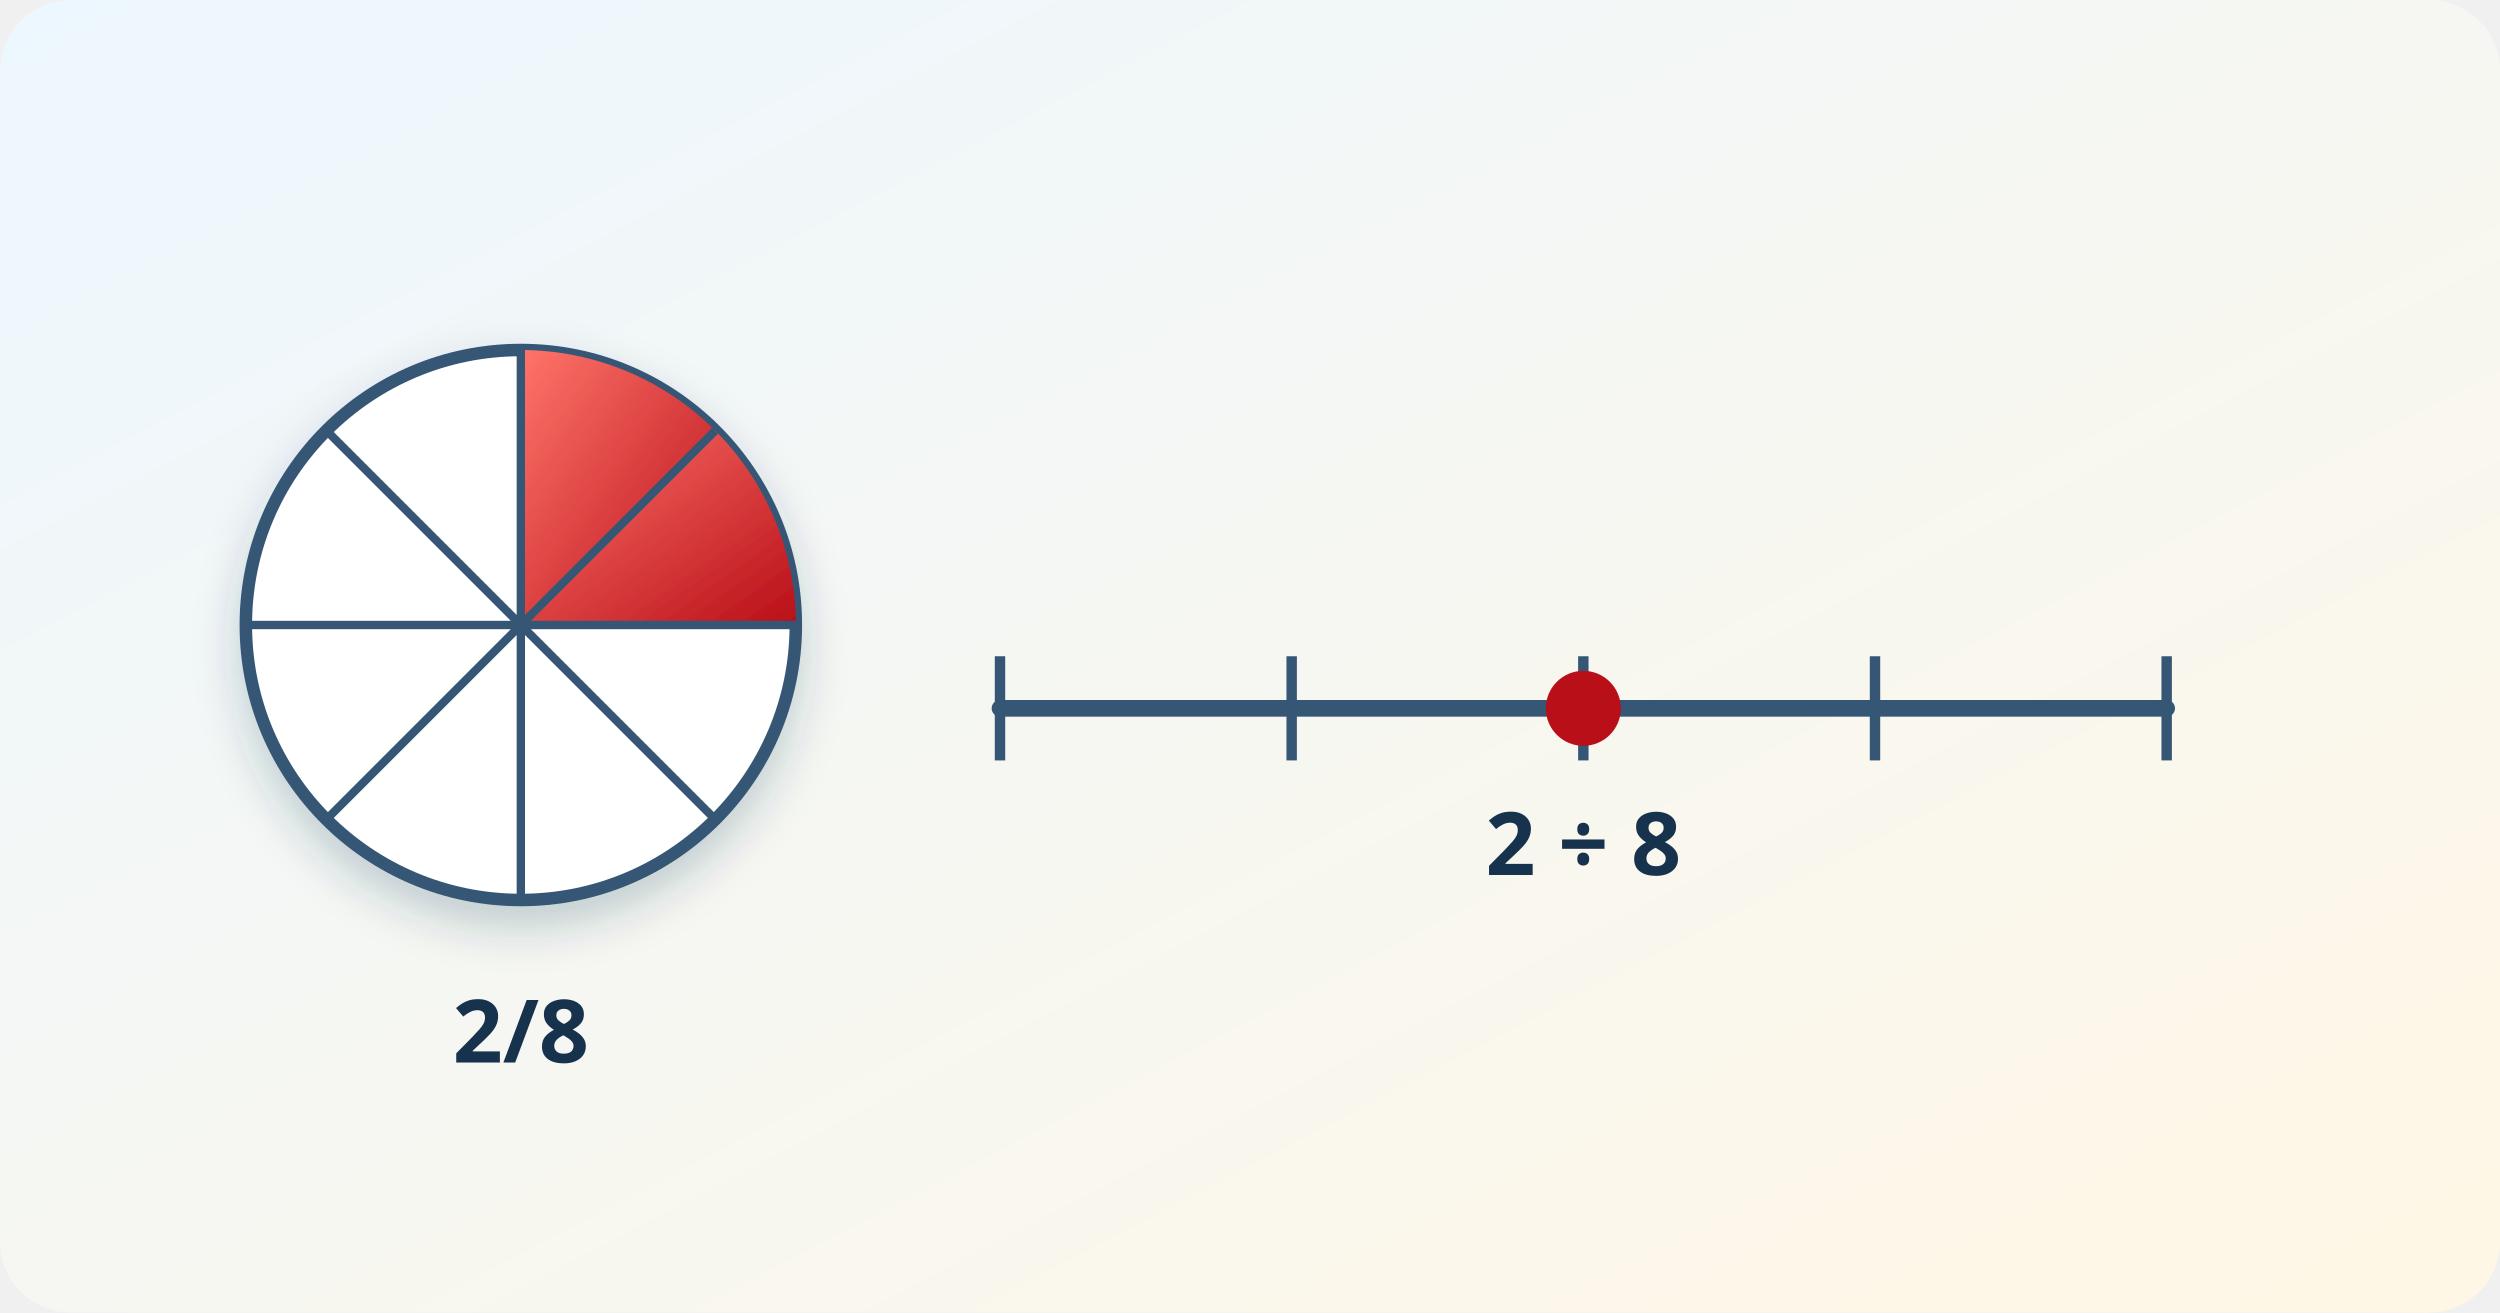
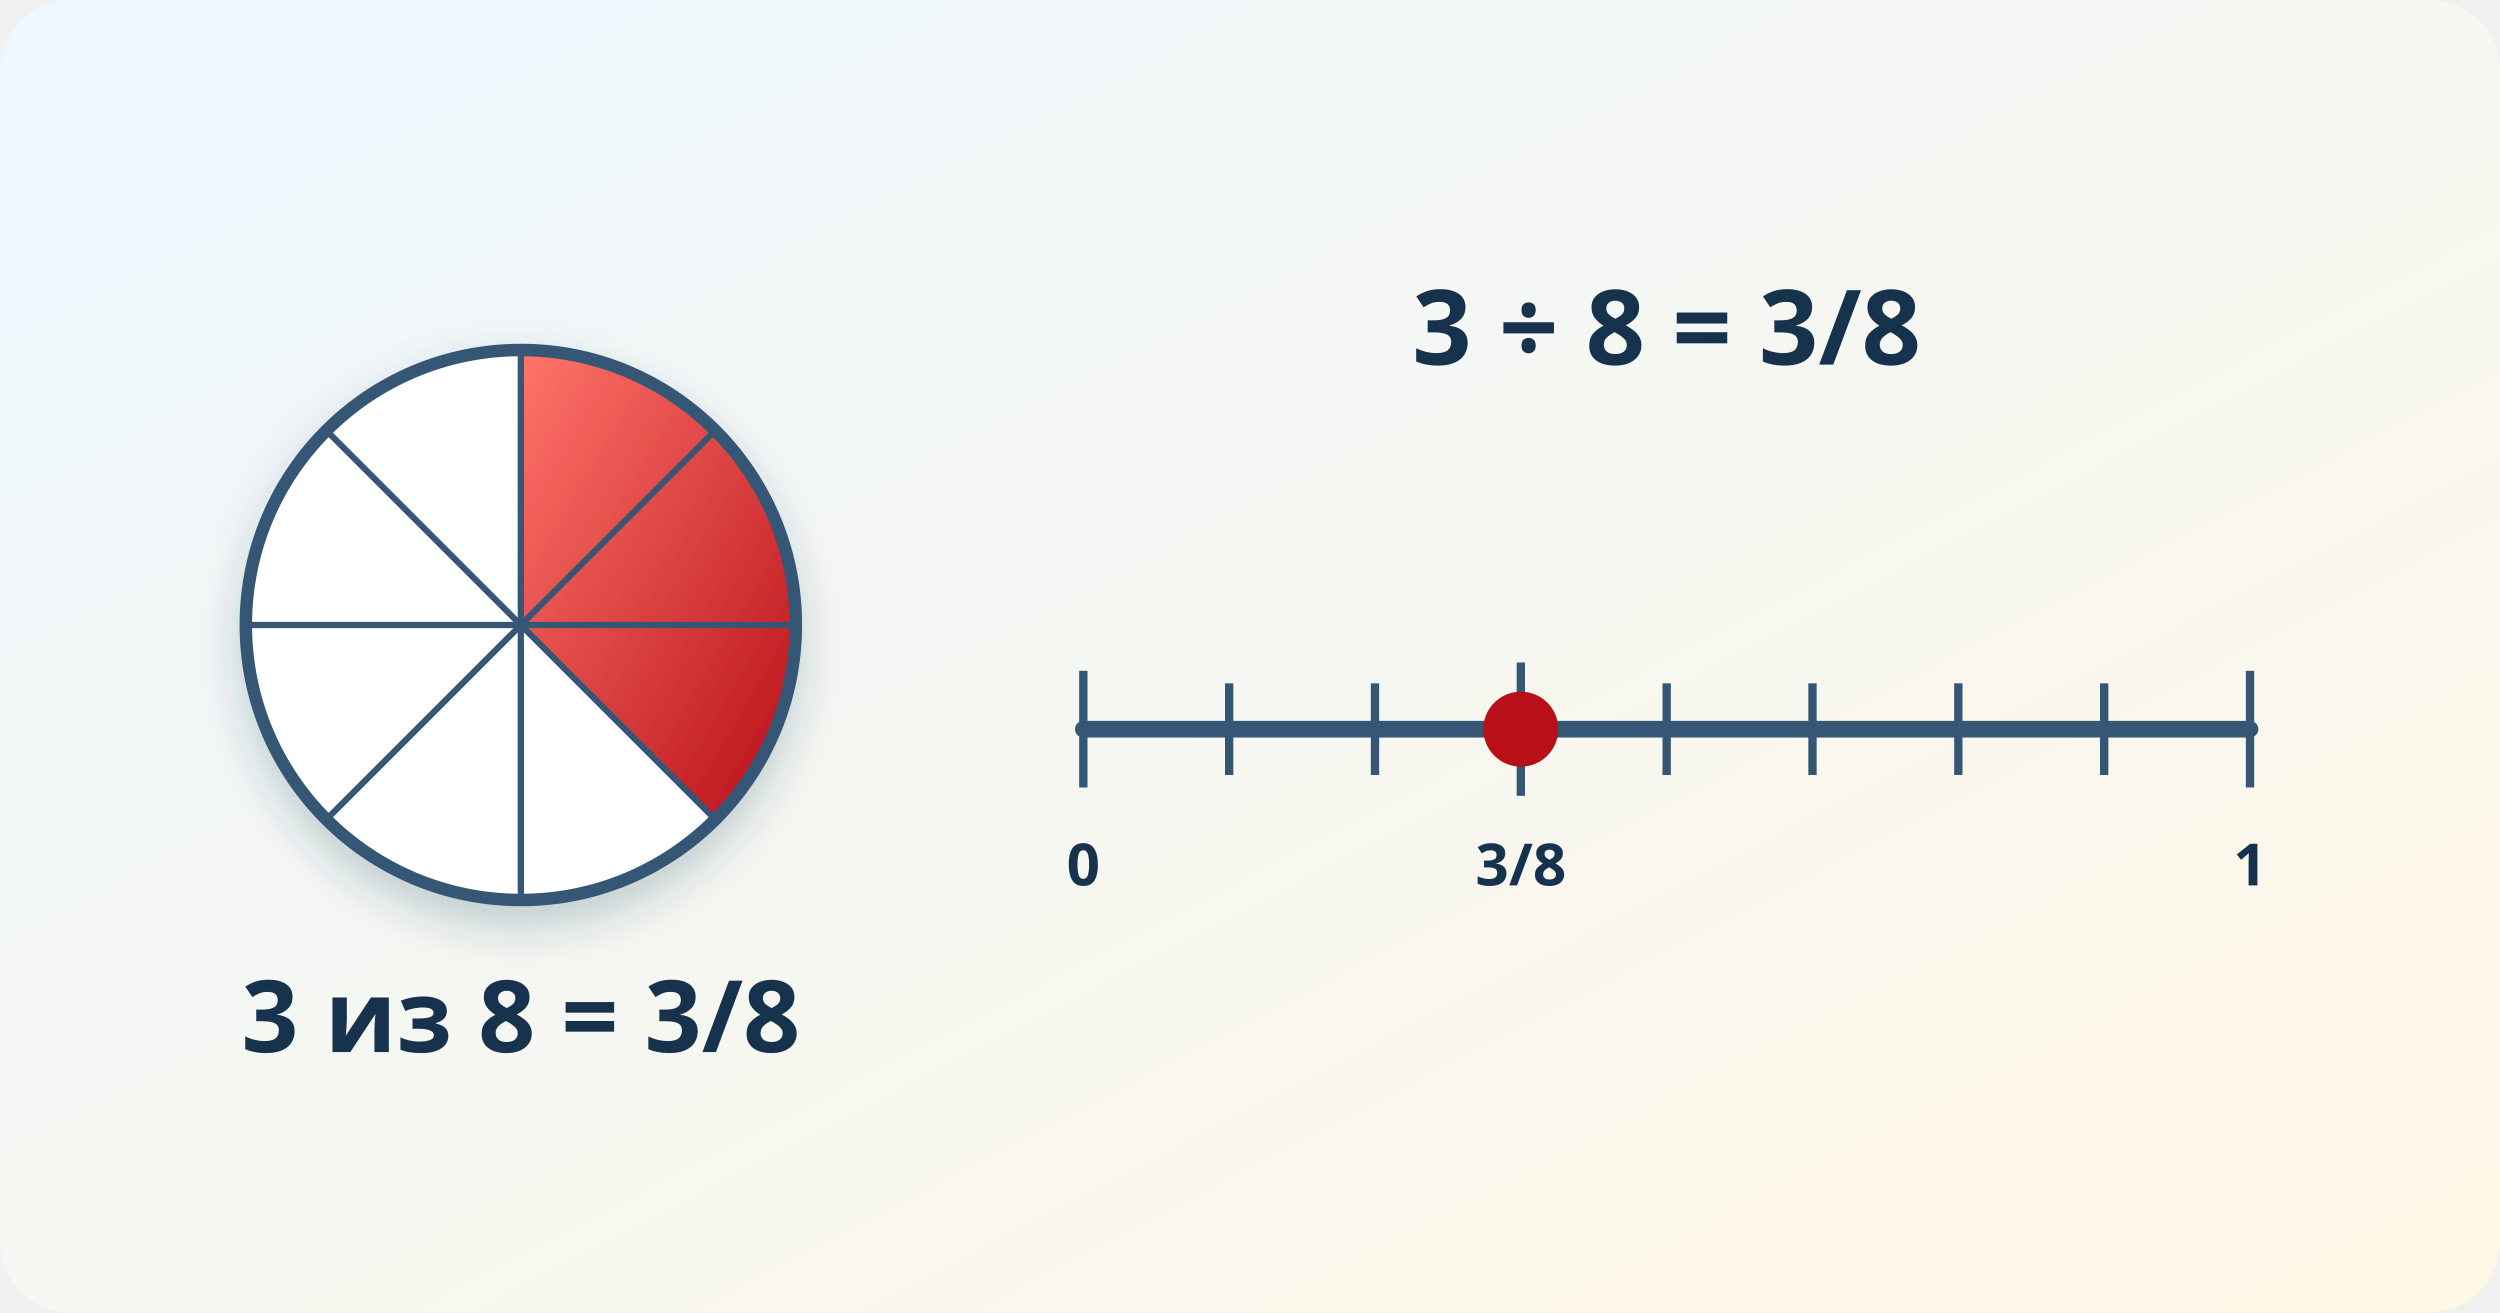
<svg xmlns="http://www.w3.org/2000/svg" viewBox="0 0 1200 630" role="img" aria-labelledby="title desc">
  <defs>
    <linearGradient id="bg" x1="0" y1="0" x2="1" y2="1">
      <stop stop-color="#edf7ff" />
      <stop offset="1" stop-color="#fff7e5" />
    </linearGradient>
    <linearGradient id="red" x1="0" y1="0" x2="1" y2="1">
      <stop stop-color="#ff746a" />
      <stop offset="1" stop-color="#b80f18" />
    </linearGradient>
    <linearGradient id="blue" x1="0" y1="0" x2="1" y2="1">
      <stop stop-color="#6dd8f2" />
      <stop offset="1" stop-color="#2369b3" />
    </linearGradient>
    <linearGradient id="gold" x1="0" y1="0" x2="1" y2="1">
      <stop stop-color="#ffe89a" />
      <stop offset="1" stop-color="#e39a16" />
    </linearGradient>
    <filter id="s" x="-30%" y="-30%" width="170%" height="180%">
      <feDropShadow dx="0" dy="10" stdDeviation="11" flood-color="#17324d" flood-opacity=".22" />
    </filter>
  </defs>
  <rect width="1200" height="630" rx="34" fill="url(#bg)" />
-   <g filter="url(#s)">
-     <circle cx="250" cy="300" r="132" fill="#fff" stroke="#365675" stroke-width="6" />
-     <path d="M250 300V168A132 132 0 0 1 343.3 206.7Z" fill="url(#red)" />
-     <path d="M250 300l93.3-93.3a132 132 0 0 1 38.7 93.3Z" fill="url(#red)" />
-     <path d="M250 168v264M118 300h264M156.7 206.7l186.6 186.6M156.7 393.3l186.6-186.6" stroke="#365675" stroke-width="4" />
+   <g data-fraction="3/8" filter="url(#s)">
+     <circle cx="250" cy="300" r="132" fill="#fff" />
+     <path class="fraction-sector--filled" d="M250 300L250 168A132 132 0 0 1 343.34 393.34Z" fill="url(#red)" />
+     <circle cx="250" cy="300" r="132" fill="none" stroke="#365675" stroke-width="6" />
+     <g class="fraction-spokes" stroke="#365675" stroke-width="3">
+       <path d="M250 300L250 168" />
+       <path d="M250 300L343.34 206.66" />
+       <path d="M250 300L382 300" />
+       <path d="M250 300L343.34 393.34" />
+       <path d="M250 300L250 432" />
+       <path d="M250 300L156.66 393.34" />
+       <path d="M250 300L118 300" />
+       <path d="M250 300L156.66 206.66" />
+     </g>
  </g>
-   <path d="M480 340h560" stroke="#365675" stroke-width="8" stroke-linecap="round" />
-   <g stroke="#365675" stroke-width="5">
-     <path d="M480 315v50M620 315v50M760 315v50M900 315v50M1040 315v50" />
+   <g font-family="system-ui,sans-serif" text-anchor="middle" fill="#17324d" font-weight="750">
+     <text x="250" y="505" font-size="48">3 из 8 = 3/8</text>
+     <text x="800" y="175" font-size="50">3 ÷ 8 = 3/8</text>
  </g>
-   <path d="M480 340h280" stroke="url(#red)" stroke-width="18" />
-   <circle cx="760" cy="340" r="18" fill="#b80f18" />
-   <g font-family="system-ui,sans-serif" font-size="42" font-weight="700" text-anchor="middle" fill="#17324d">
-     <text x="250" y="510">2/8</text>
-     <text x="760" y="420">2 ÷ 8</text>
+   <g data-number-line-fraction="3/8">
+     <path d="M520 350H1080" stroke="#365675" stroke-width="8" stroke-linecap="round" />
+     <path d="M520 350H730" stroke="url(#red)" stroke-width="18" />
+     <g class="eighth-ticks" stroke="#365675" stroke-width="4">
+       <path d="M520 322V378" />
+       <path d="M590 328V372" />
+       <path d="M660 328V372" />
+       <path d="M730 318V382" />
+       <path d="M800 328V372" />
+       <path d="M870 328V372" />
+       <path d="M940 328V372" />
+       <path d="M1010 328V372" />
+       <path d="M1080 322V378" />
+     </g>
+     <circle cx="730" cy="350" r="18" fill="#b80f18" />
+     <g font-family="system-ui,sans-serif" font-size="28" font-weight="700" text-anchor="middle" fill="#17324d">
+       <text x="520" y="425">0</text>
+       <text x="730" y="425">3/8</text>
+       <text x="1080" y="425">1</text>
+     </g>
  </g>
</svg>
